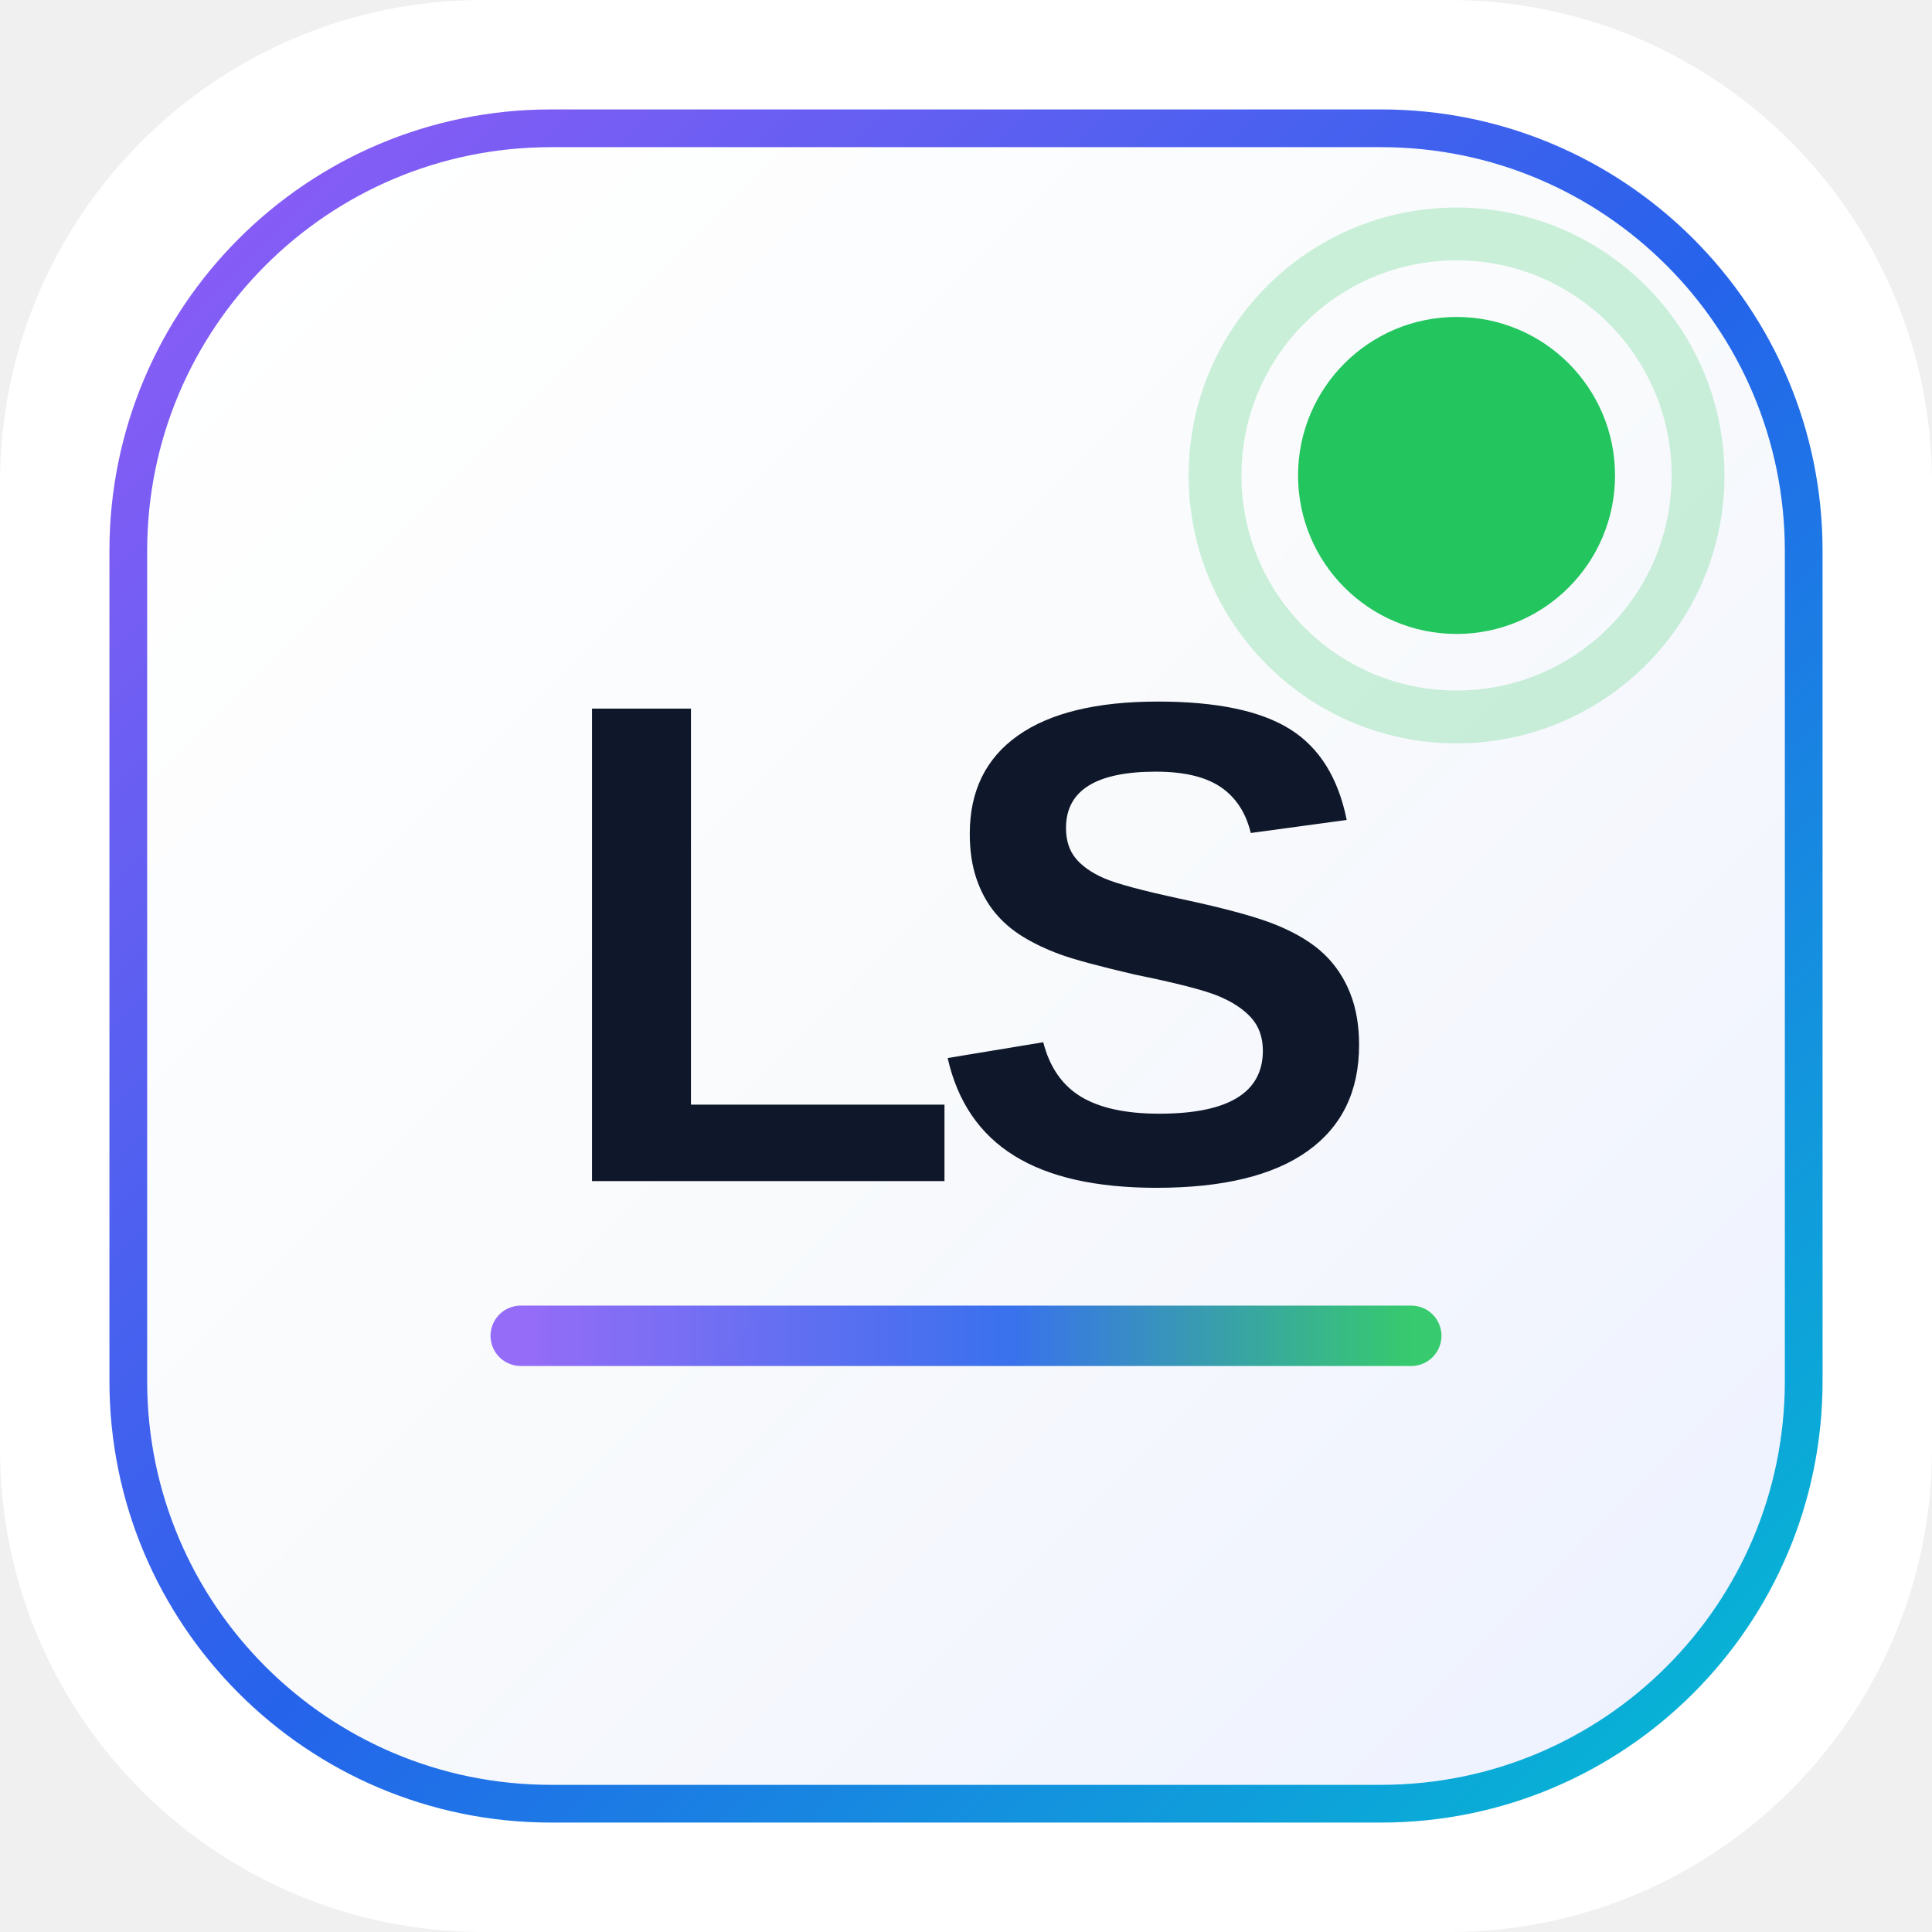
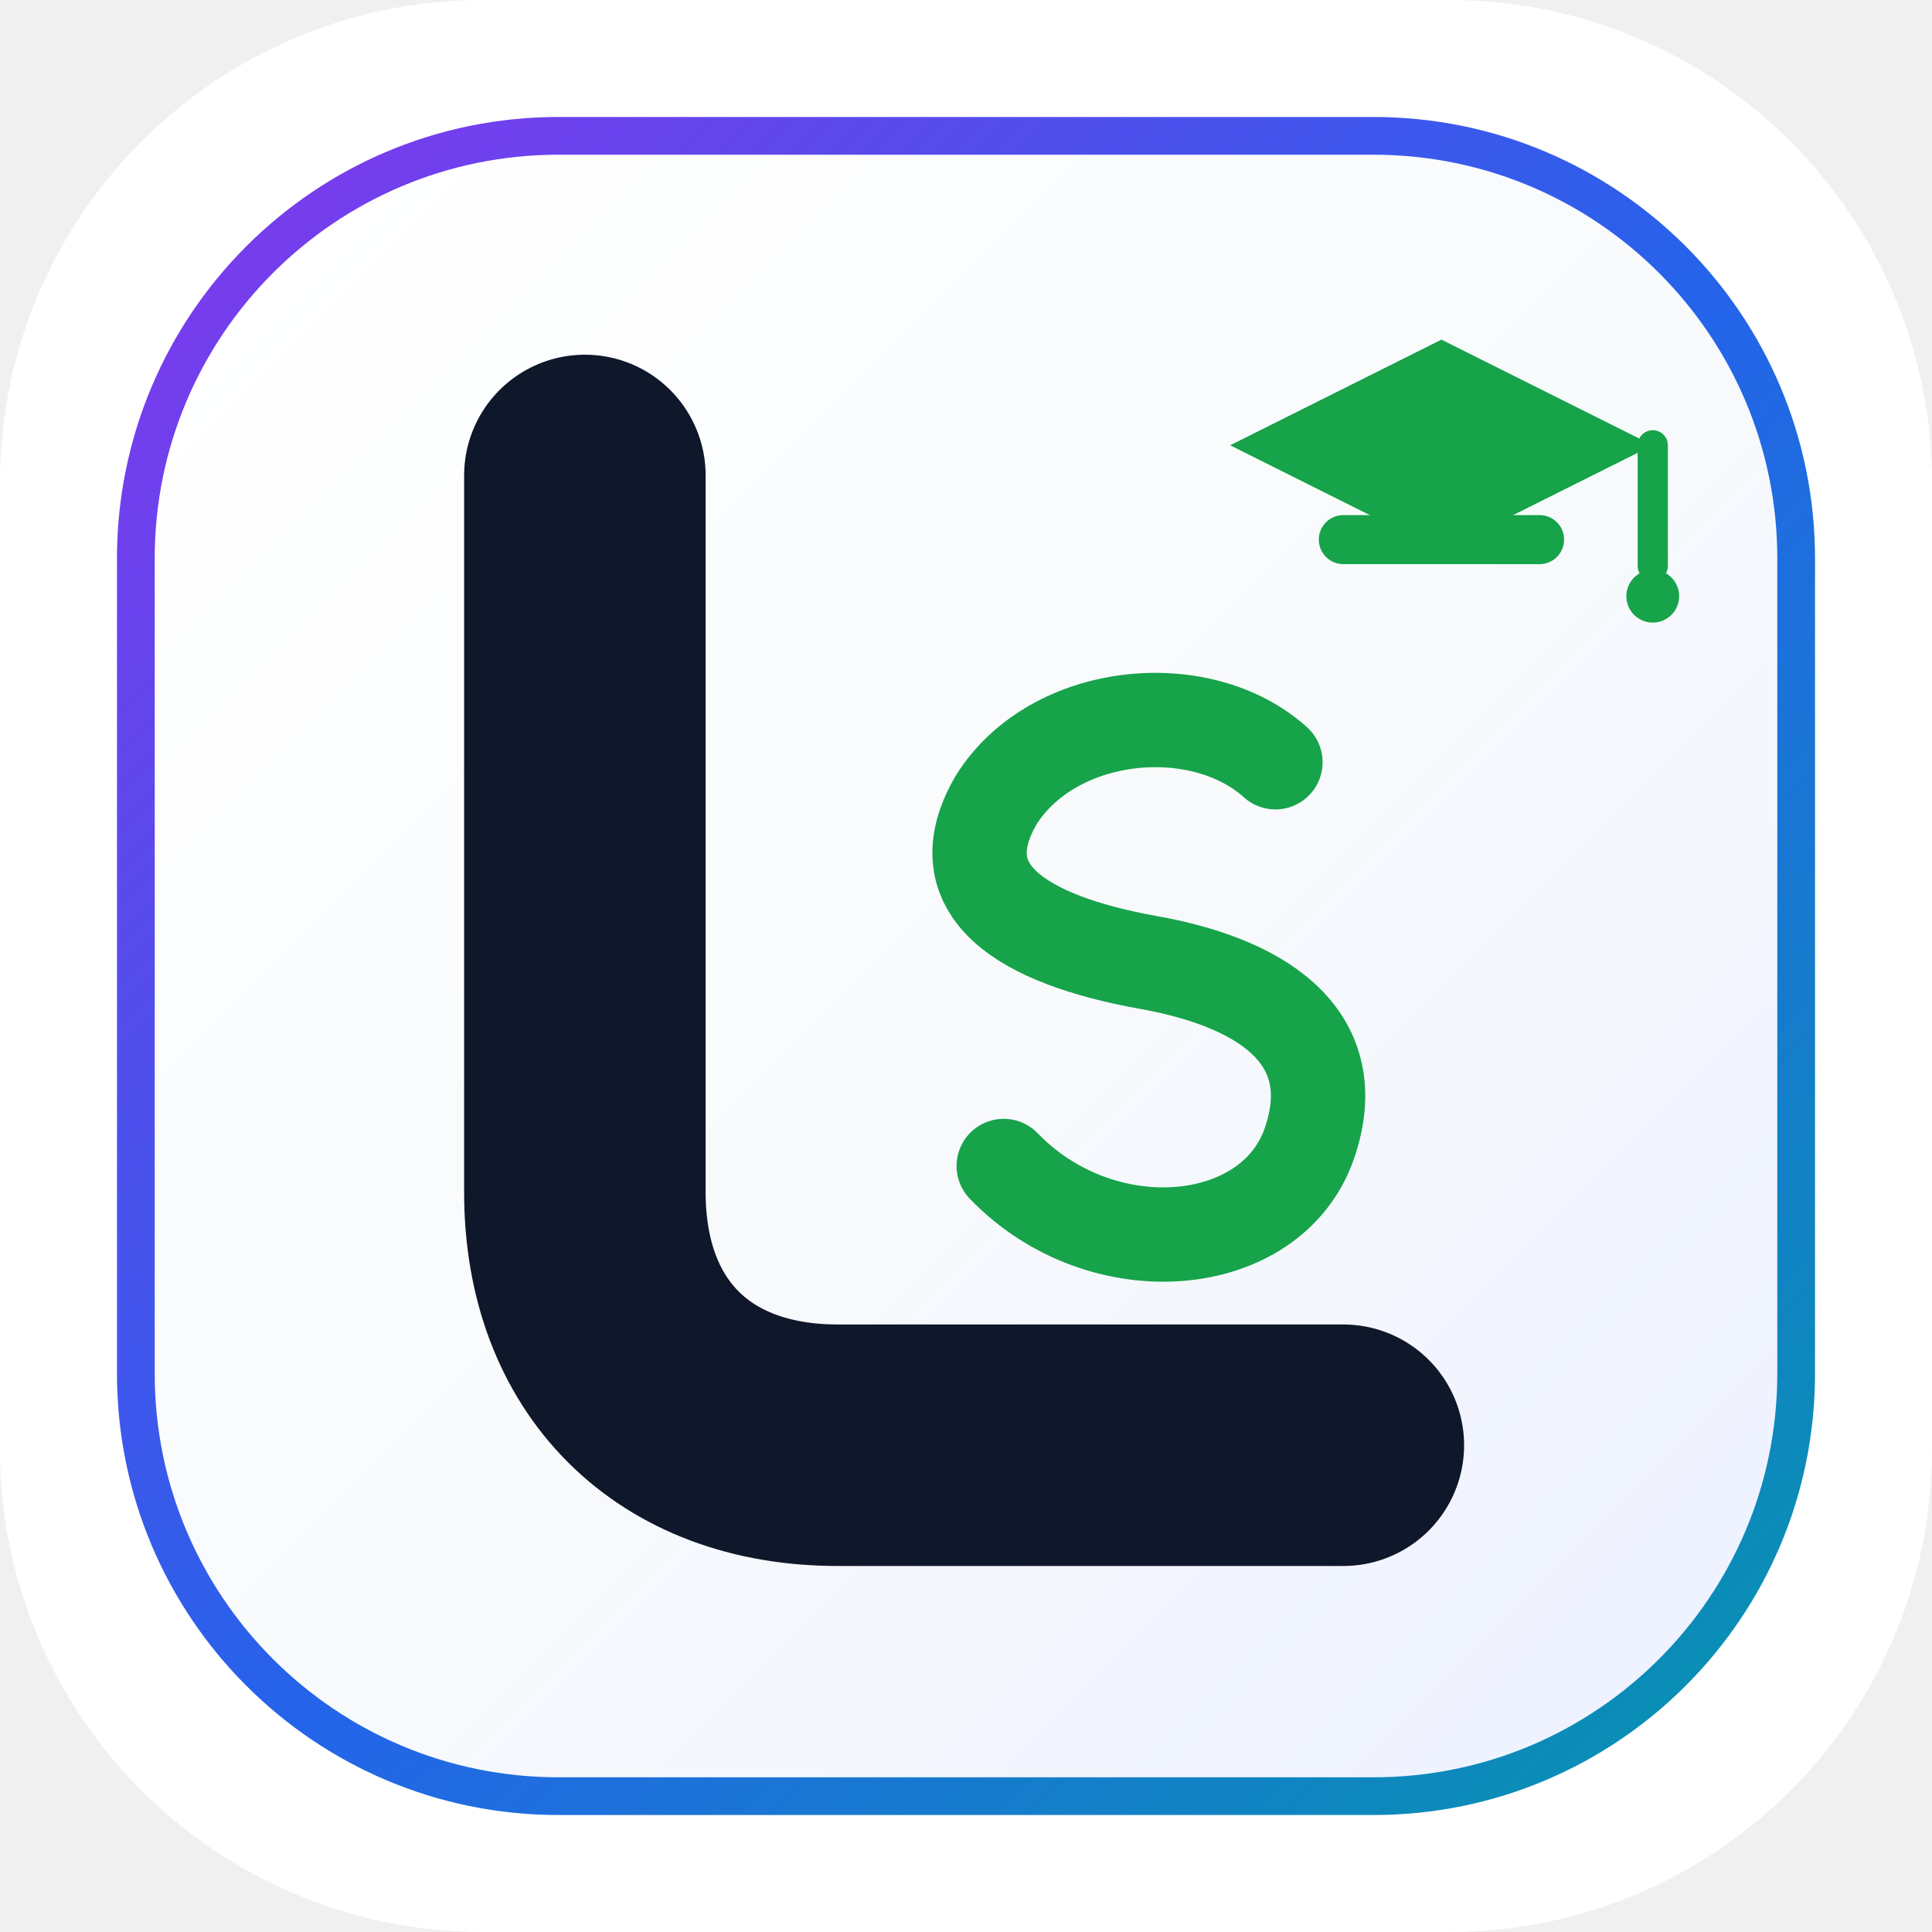
<svg xmlns="http://www.w3.org/2000/svg" width="512" height="512" viewBox="0 0 512 512" fill="none">
  <rect width="512" height="512" rx="128" fill="#FFFFFF" />
-   <rect x="34" y="34" width="444" height="444" rx="112" fill="url(#lightPanel)" />
-   <rect x="34" y="34" width="444" height="444" rx="112" stroke="url(#lightBorder)" stroke-width="10" />
-   <circle cx="386" cy="126" r="42" fill="#22C55E" />
-   <circle cx="386" cy="126" r="64" stroke="#22C55E" stroke-opacity="0.22" stroke-width="14" />
-   <text x="256" y="313" text-anchor="middle" font-family="Arial, Helvetica, sans-serif" font-size="182" font-weight="900" letter-spacing="-10" fill="#0F172A">LS</text>
-   <path d="M138 354H374" stroke="url(#accentLine)" stroke-width="16" stroke-linecap="round" opacity="0.9" />
+   <rect x="36" y="36" width="440" height="440" rx="112" fill="url(#panelLight)" />
+   <rect x="36" y="36" width="440" height="440" rx="112" stroke="url(#borderLight)" stroke-width="10" />
+   <path d="M155 126V316C155 357 181 383 222 383H356" stroke="#0F172A" stroke-width="64" stroke-linecap="round" stroke-linejoin="round" />
+   <path d="M338 202C318 184 279 188 264 212C250 236 271 249 304 255C338 261 356 277 347 303C337 332 292 336 266 309" stroke="#16A34A" stroke-width="25" stroke-linecap="round" stroke-linejoin="round" />
+   <path d="M326 118L382 90L438 118L382 146L326 118Z" fill="#16A34A" />
+   <path d="M356 143H408" stroke="#16A34A" stroke-width="13" stroke-linecap="round" />
+   <path d="M438 118V150" stroke="#16A34A" stroke-width="8" stroke-linecap="round" />
+   <circle cx="438" cy="158" r="7" fill="#16A34A" />
  <defs>
-     <linearGradient id="lightPanel" x1="64" y1="64" x2="448" y2="448" gradientUnits="userSpaceOnUse">
+     <linearGradient id="panelLight" x1="64" y1="64" x2="448" y2="448" gradientUnits="userSpaceOnUse">
      <stop stop-color="#FFFFFF" />
      <stop offset="0.52" stop-color="#F8FAFC" />
      <stop offset="1" stop-color="#EEF2FF" />
    </linearGradient>
-     <linearGradient id="lightBorder" x1="52" y1="52" x2="460" y2="460" gradientUnits="userSpaceOnUse">
-       <stop stop-color="#8B5CF6" />
+     <linearGradient id="borderLight" x1="52" y1="52" x2="460" y2="460" gradientUnits="userSpaceOnUse">
+       <stop stop-color="#7C3AED" />
      <stop offset="0.52" stop-color="#2563EB" />
-       <stop offset="1" stop-color="#06B6D4" />
-     </linearGradient>
-     <linearGradient id="accentLine" x1="138" y1="354" x2="374" y2="354" gradientUnits="userSpaceOnUse">
-       <stop stop-color="#8B5CF6" />
-       <stop offset="0.55" stop-color="#2563EB" />
-       <stop offset="1" stop-color="#22C55E" />
+       <stop offset="1" stop-color="#0891B2" />
    </linearGradient>
  </defs>
</svg>
